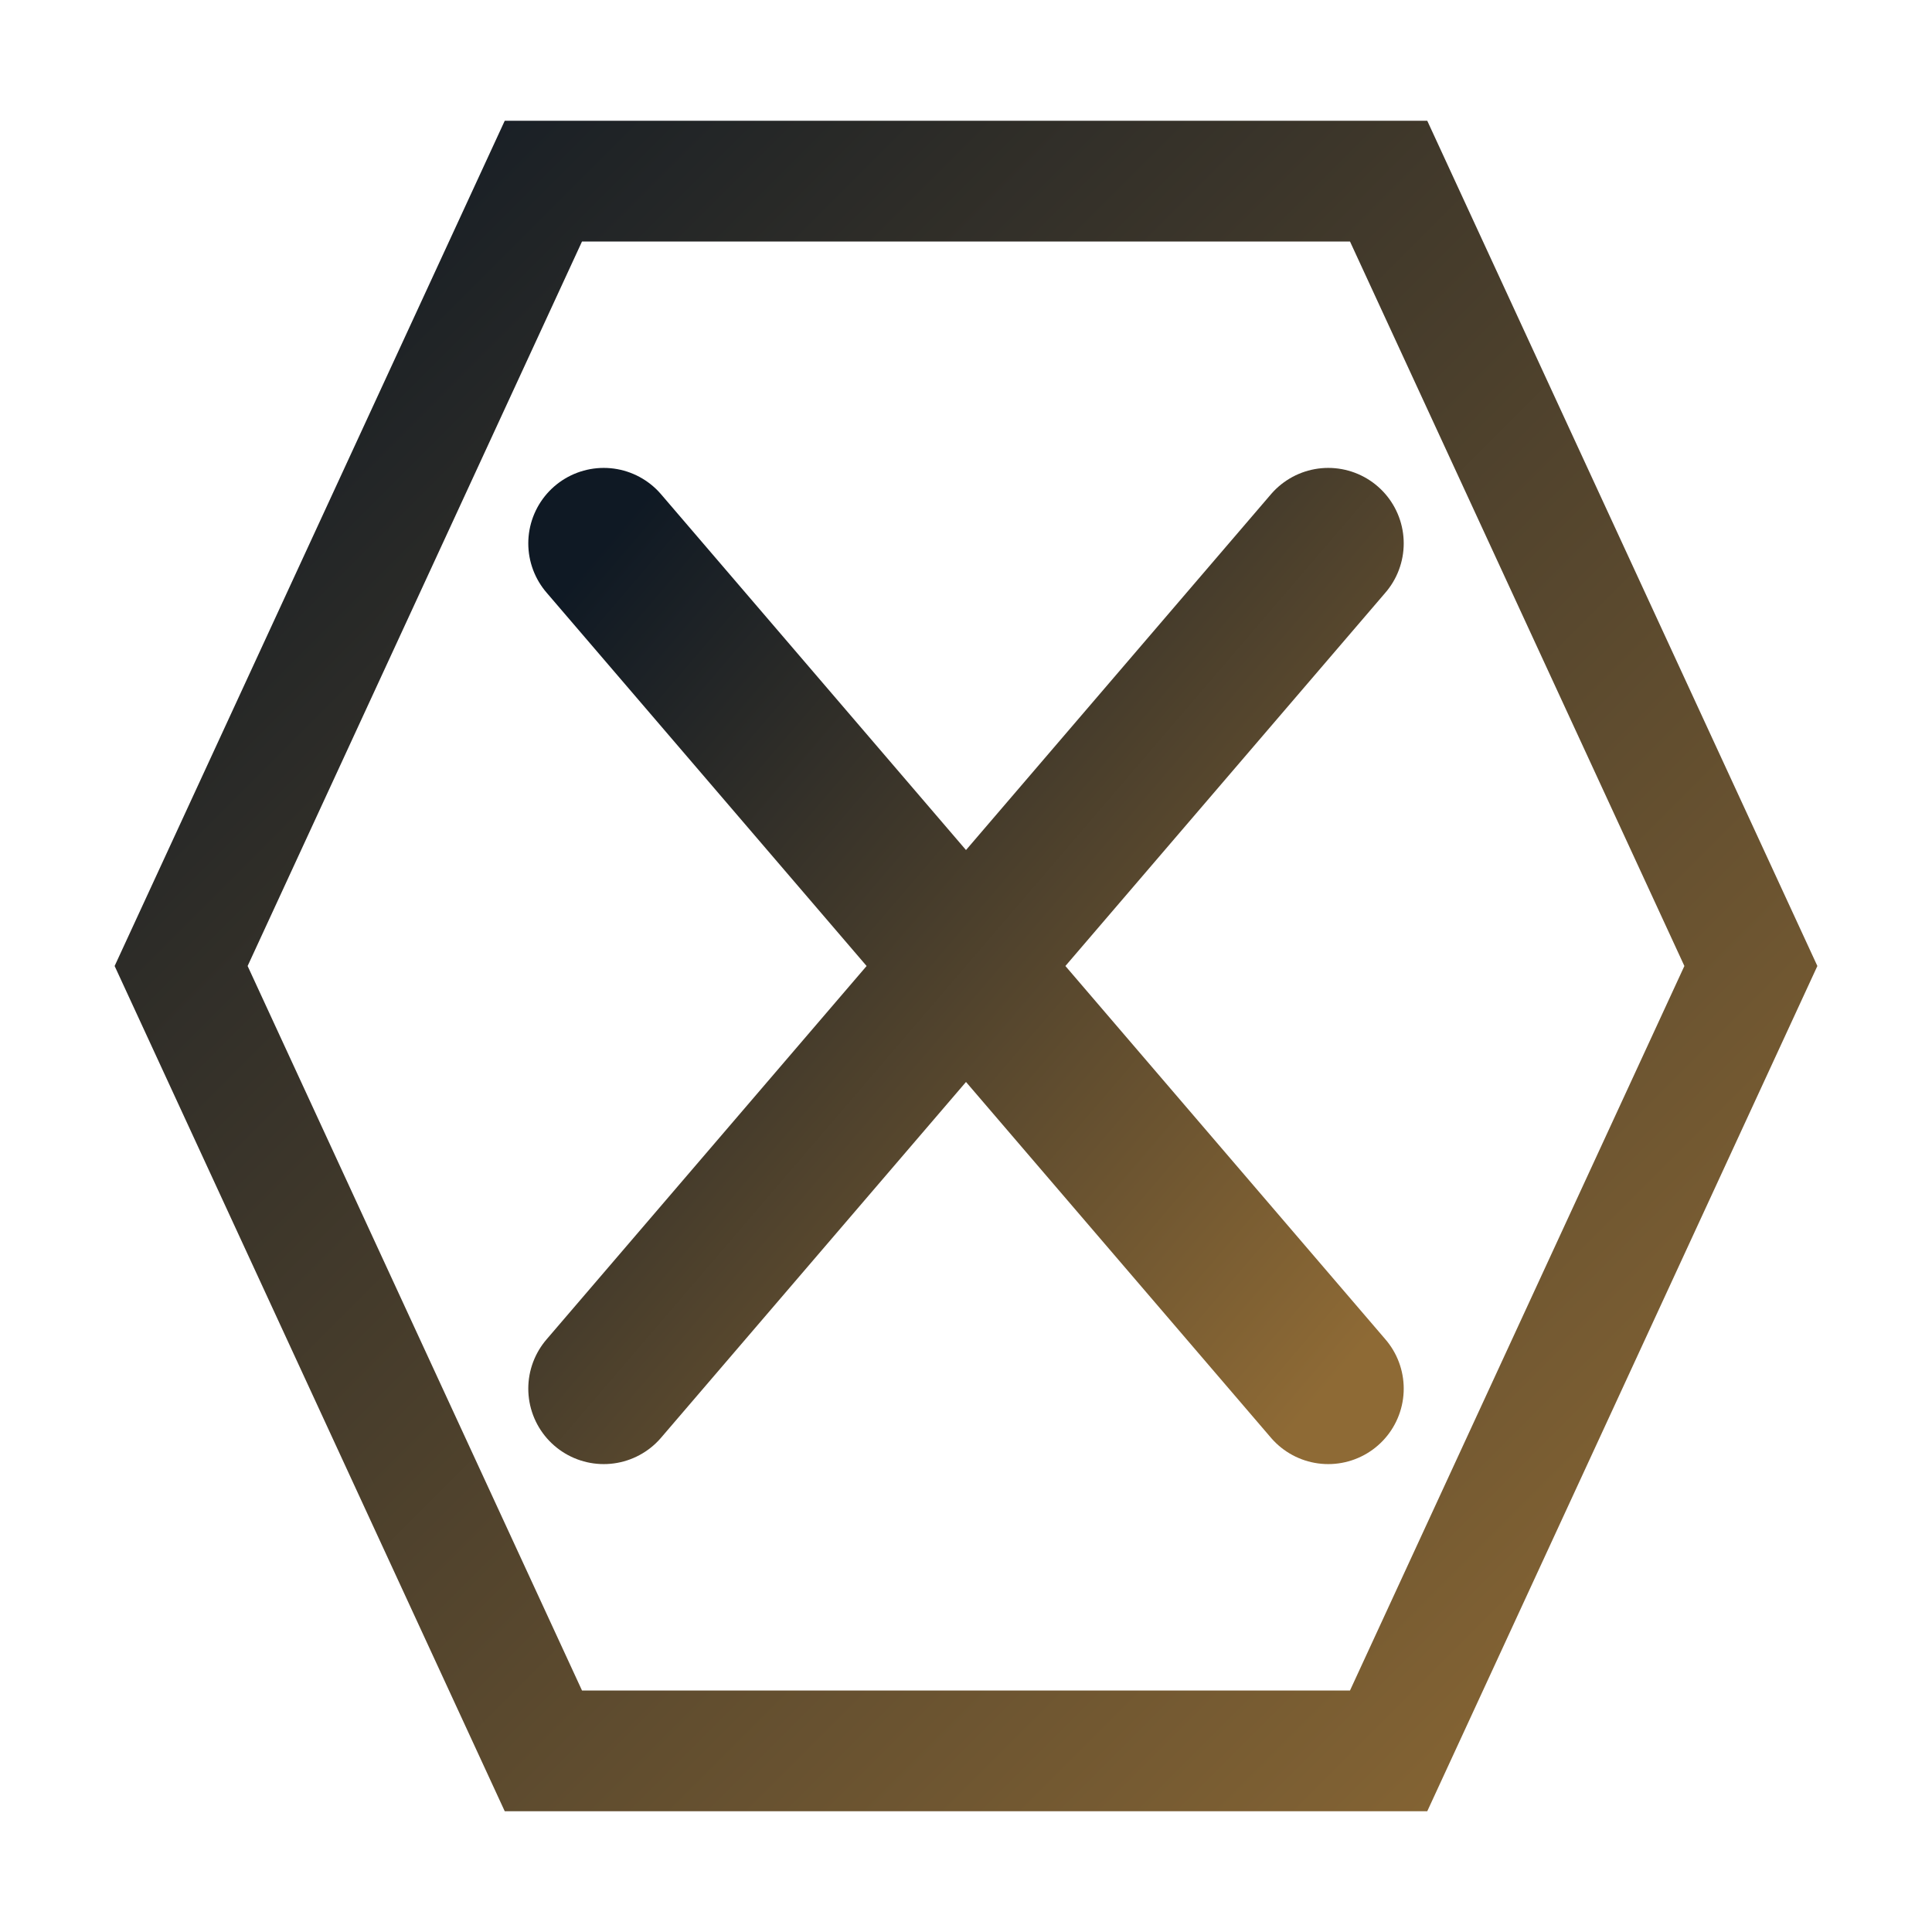
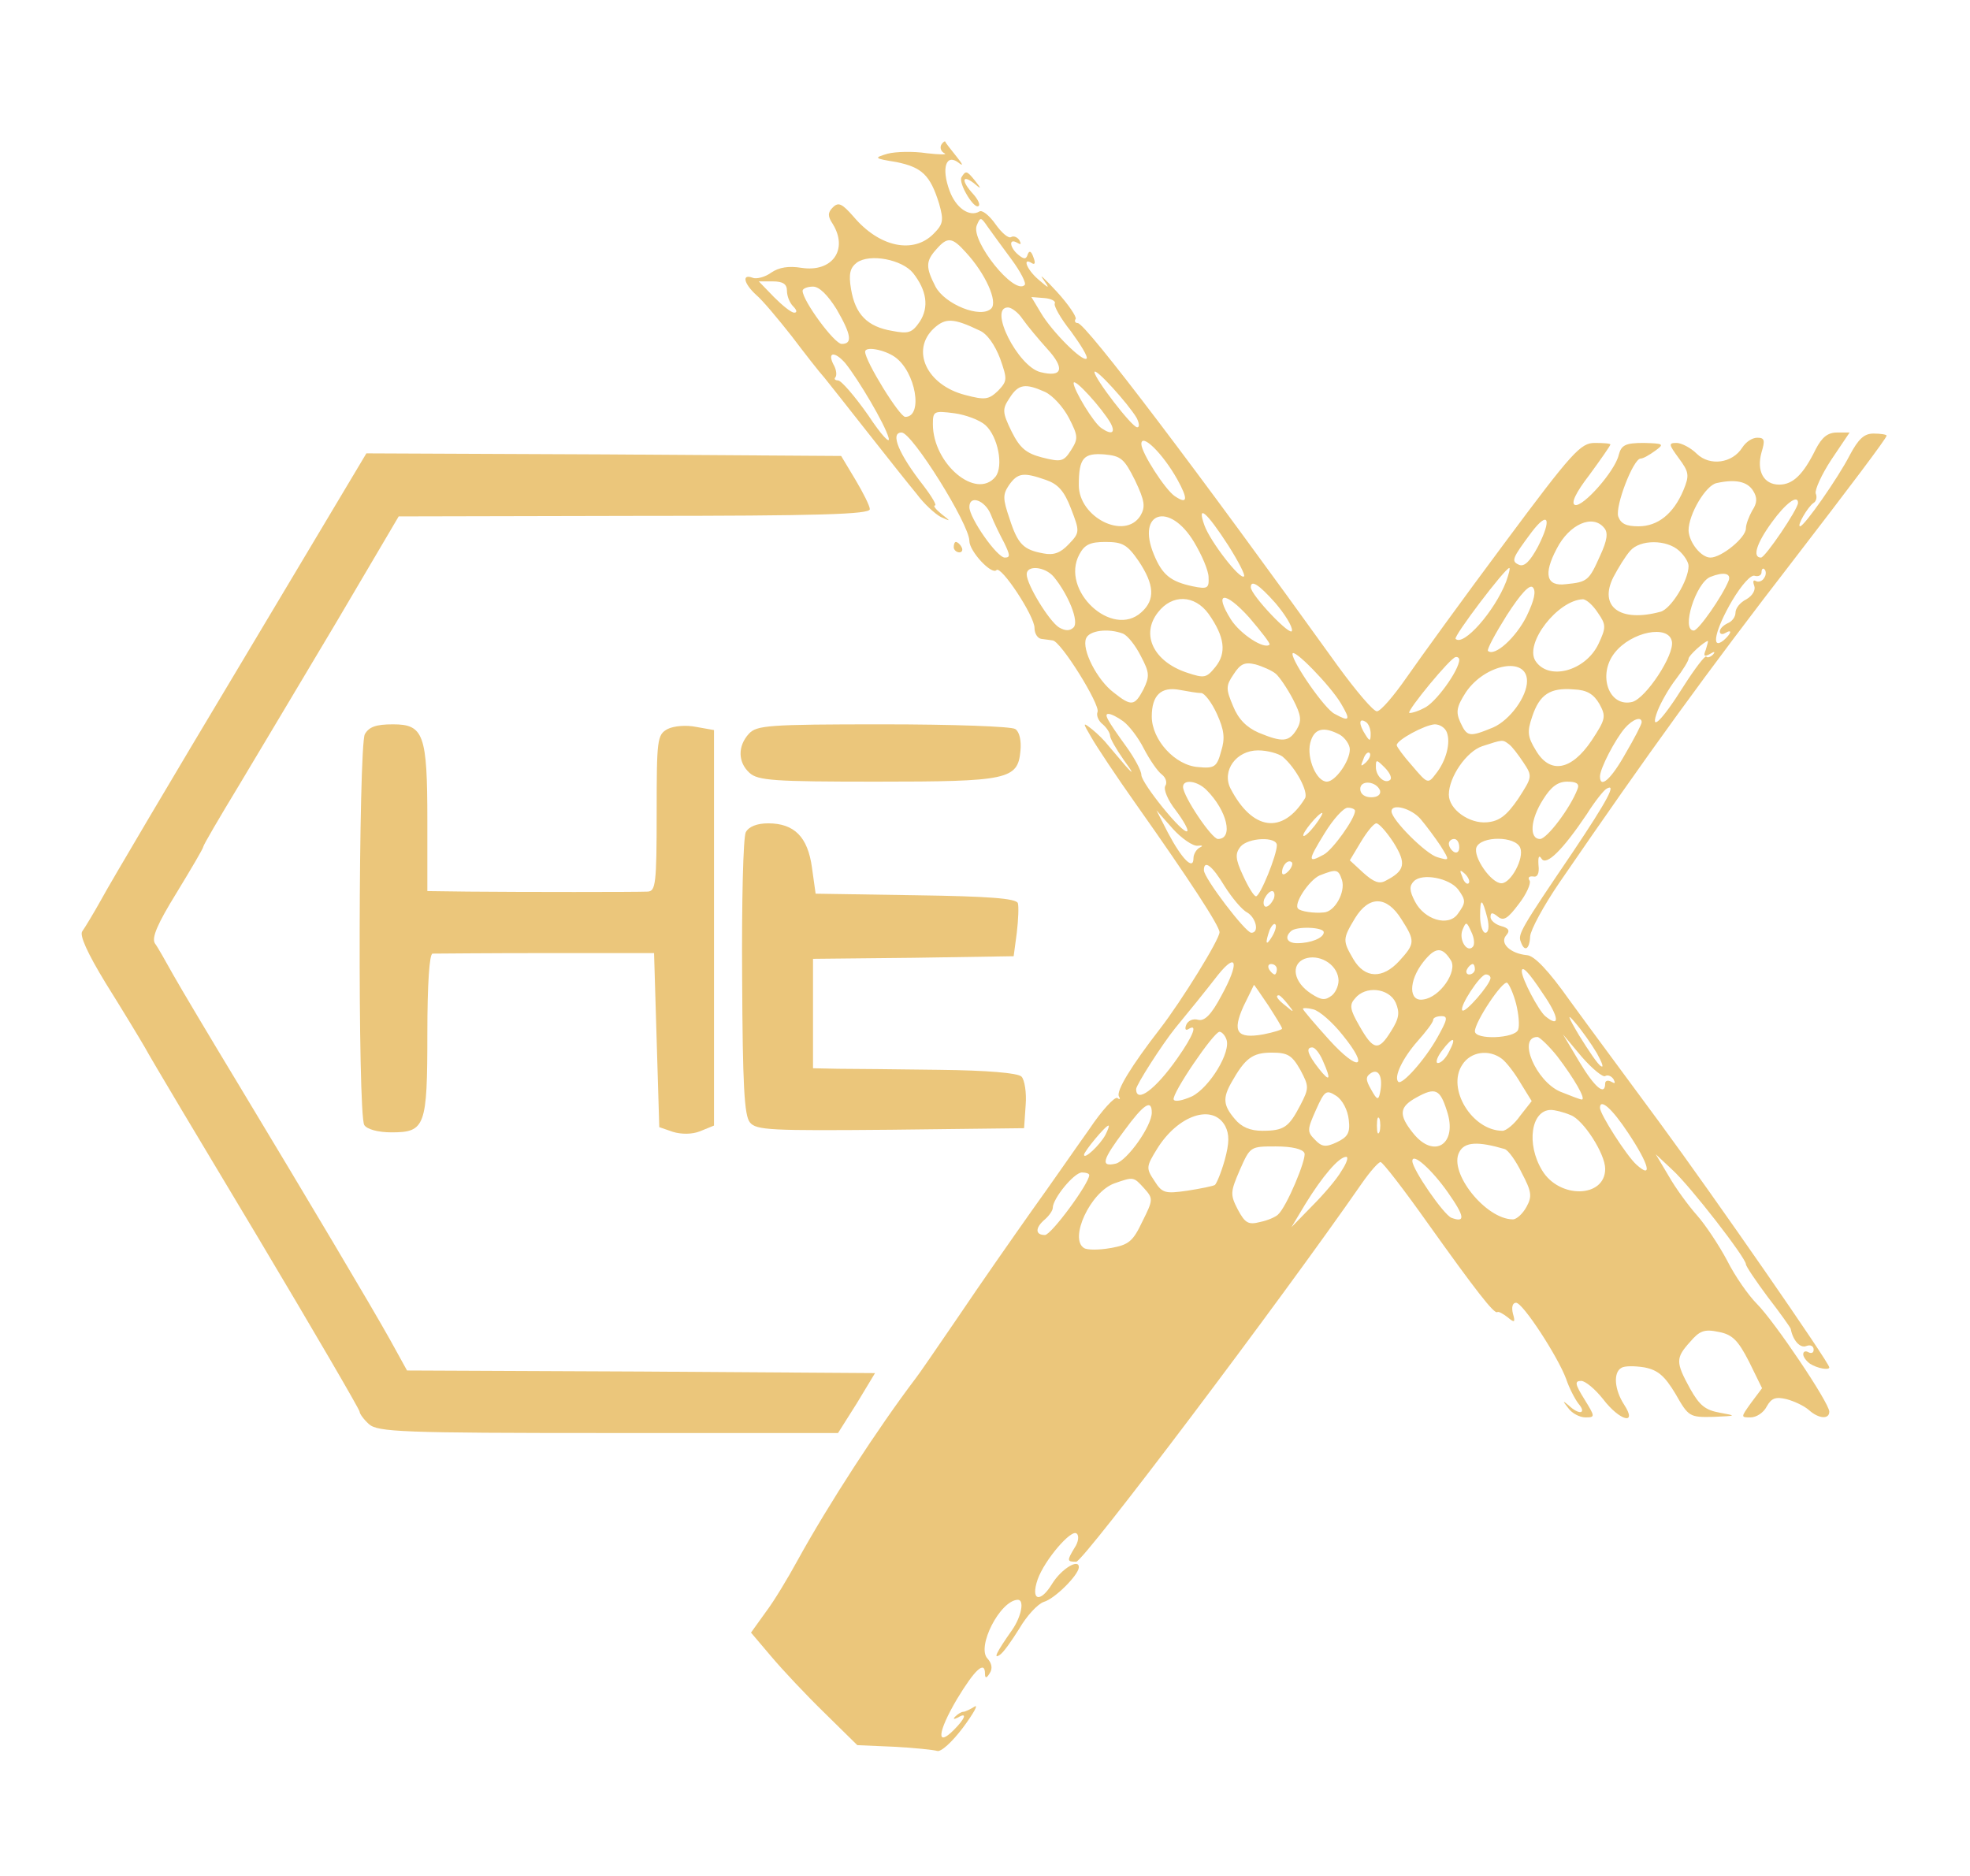
- <svg xmlns="http://www.w3.org/2000/svg" viewBox="0 0 64 64" role="img" aria-labelledby="title desc">
+ <svg xmlns="http://www.w3.org/2000/svg" viewBox="52 0 378 360" role="img" aria-labelledby="title desc">
  <defs>
-     <linearGradient id="g" x1="0" y1="0" x2="1" y2="1">
-       <stop offset="0%" stop-color="#0f1924" />
-       <stop offset="100%" stop-color="#8e6a35" />
+     <linearGradient id="brand" x1="68" y1="32" x2="414" y2="330" gradientUnits="userSpaceOnUse">
+       <stop offset="0%" stop-color="#151515" />
+       <stop offset="34%" stop-color="#4a3820" />
+       <stop offset="72%" stop-color="#9d753c" />
+       <stop offset="100%" stop-color="#ebc67b" />
    </linearGradient>
  </defs>
-   <polygon points="18,6 46,6 58,32 46,58 18,58 6,32" fill="none" stroke="url(#g)" stroke-width="4" />
-   <path d="M20 18 L44 46 M44 18 L20 46" stroke="url(#g)" stroke-width="5" stroke-linecap="round" />
+   <g transform="translate(0,359) scale(0.1,-0.1)" fill="url(#brand)" stroke="none">
+     <path d="M2326 3312 c-3 -6 0 -13 6 -16 7 -3 -8 -3 -34 0 -26 4 -60 3 -75 -1 -27 -8 -26 -9 17 -16 49 -10 65 -25 82 -80 9 -32 8 -39 -11 -58 -39 -39 -104 -25 -153 33 -22 25 -29 29 -40 18 -10 -10 -10 -17 0 -32 30 -49 -1 -93 -60 -84 -25 4 -43 1 -58 -9 -12 -9 -29 -13 -36 -10 -21 8 -17 -11 7 -33 12 -10 42 -46 68 -79 25 -33 53 -69 63 -80 9 -11 46 -58 83 -105 37 -47 79 -100 94 -118 14 -19 35 -38 46 -44 20 -9 20 -9 1 6 -11 9 -16 16 -12 16 4 0 -6 17 -22 38 -47 60 -65 102 -42 102 20 0 130 -176 130 -208 0 -20 43 -66 52 -56 9 9 73 -88 73 -111 0 -11 6 -20 13 -21 6 -1 17 -2 22 -3 16 -2 91 -123 86 -137 -3 -7 2 -18 10 -24 8 -7 14 -17 14 -22 0 -5 12 -26 26 -46 19 -26 20 -30 4 -12 -12 14 -27 32 -34 40 -6 8 -20 22 -30 30 -19 15 -19 14 -2 -15 9 -16 48 -75 87 -130 101 -143 159 -232 159 -244 0 -14 -73 -132 -114 -185 -55 -71 -85 -120 -79 -130 3 -5 2 -7 -3 -3 -5 3 -30 -24 -54 -60 -25 -35 -74 -106 -110 -156 -36 -51 -99 -141 -140 -202 -41 -60 -78 -114 -83 -120 -72 -95 -167 -241 -227 -350 -18 -33 -45 -78 -61 -99 l-28 -39 39 -46 c21 -25 67 -74 102 -108 l63 -62 70 -3 c39 -2 76 -6 83 -8 7 -3 29 17 50 45 20 27 30 45 22 40 -8 -5 -18 -10 -22 -10 -3 0 -10 -4 -15 -9 -5 -5 -3 -6 5 -2 18 11 15 -1 -8 -24 -34 -34 -31 -4 6 59 35 58 54 75 54 49 0 -9 3 -9 9 1 6 9 4 19 -4 28 -22 22 24 112 58 113 13 0 7 -32 -11 -58 -31 -44 -36 -56 -24 -48 7 4 23 27 38 51 14 24 35 47 47 51 21 6 66 51 67 66 1 18 -33 -2 -51 -31 -23 -38 -42 -33 -28 8 13 37 65 98 75 88 5 -4 3 -17 -4 -27 -15 -25 -15 -27 3 -27 14 0 392 501 548 726 16 23 32 41 36 41 4 0 45 -53 91 -118 92 -129 127 -174 133 -170 2 2 11 -3 20 -10 13 -11 15 -10 10 7 -3 12 -1 21 6 21 13 0 80 -103 96 -146 6 -18 17 -39 24 -48 16 -19 1 -22 -19 -3 -12 10 -12 9 -1 -5 7 -10 22 -18 33 -18 19 0 19 1 -2 35 -18 29 -19 35 -6 35 8 0 27 -16 42 -35 32 -42 67 -51 40 -10 -18 28 -21 61 -5 70 6 4 25 4 44 1 26 -5 39 -16 60 -51 25 -44 27 -45 73 -44 44 2 45 2 12 8 -28 5 -39 14 -57 46 -28 51 -28 59 0 90 18 21 27 25 55 19 26 -5 37 -16 58 -57 l25 -51 -21 -28 c-20 -28 -20 -28 -1 -28 11 0 25 9 31 21 9 16 17 19 38 14 15 -4 34 -13 43 -21 19 -17 39 -18 39 -3 0 17 -105 173 -139 207 -16 16 -42 53 -57 83 -16 30 -42 69 -58 87 -16 18 -41 52 -54 75 l-25 42 32 -30 c35 -32 141 -169 141 -181 0 -4 19 -32 42 -63 24 -31 43 -58 44 -61 4 -22 18 -38 30 -33 8 3 14 0 14 -7 0 -6 -4 -8 -10 -5 -5 3 -10 2 -10 -4 0 -5 6 -13 13 -18 14 -9 37 -13 37 -7 0 9 -222 329 -325 469 -61 83 -139 188 -173 235 -41 58 -68 86 -82 87 -32 3 -53 23 -40 38 8 9 5 14 -10 18 -11 3 -20 11 -20 17 0 9 3 10 14 1 11 -9 19 -4 40 24 15 19 24 40 21 45 -4 6 -1 9 7 8 8 -2 12 6 10 22 -1 16 1 20 6 12 9 -14 40 16 87 86 15 24 32 45 37 48 21 13 3 -21 -64 -121 -99 -146 -106 -158 -100 -172 7 -21 17 -15 18 10 1 13 26 59 56 103 173 252 280 400 453 624 100 130 175 229 175 234 0 2 -11 4 -25 4 -18 0 -29 -10 -46 -42 -22 -43 -87 -136 -95 -136 -7 0 15 38 26 45 5 3 7 11 4 18 -2 7 11 36 30 65 l35 52 -24 0 c-18 0 -29 -9 -41 -32 -24 -49 -44 -68 -70 -68 -30 0 -44 26 -34 62 7 23 6 28 -8 28 -10 0 -22 -8 -29 -19 -19 -30 -62 -36 -87 -12 -12 12 -30 21 -39 21 -16 0 -15 -3 4 -29 20 -27 21 -33 9 -62 -19 -45 -49 -69 -86 -69 -24 0 -34 5 -39 19 -6 20 29 111 43 111 5 0 17 7 28 15 18 13 16 14 -22 15 -35 0 -43 -4 -48 -23 -7 -31 -69 -101 -84 -96 -8 3 1 23 28 58 22 30 40 56 40 58 0 2 -13 3 -30 3 -27 0 -43 -17 -173 -192 -79 -106 -163 -222 -188 -258 -25 -36 -50 -65 -57 -65 -7 0 -40 39 -75 87 -268 373 -484 658 -499 658 -5 0 -7 4 -4 8 2 4 -14 28 -36 52 -23 25 -35 36 -27 25 14 -20 13 -20 -9 -1 -22 19 -31 43 -12 31 6 -4 7 1 3 11 -4 12 -8 14 -11 6 -3 -10 -7 -10 -18 -1 -17 14 -19 33 -2 23 7 -4 8 -3 4 5 -4 6 -11 9 -16 6 -5 -3 -18 8 -30 25 -12 17 -26 28 -31 24 -19 -11 -45 7 -57 40 -16 43 -7 72 17 54 10 -8 9 -4 -4 12 -11 14 -21 26 -21 28 -1 2 -5 -1 -8 -6z m135 -220 c17 -23 29 -46 25 -49 -20 -20 -103 84 -92 114 7 17 8 17 21 -2 8 -11 28 -39 46 -63z m-88 14 c38 -41 62 -95 49 -108 -20 -20 -89 8 -107 42 -19 37 -19 49 2 72 21 24 30 23 56 -6z m-101 -40 c26 -33 31 -65 13 -93 -15 -22 -22 -24 -53 -18 -48 8 -71 32 -79 80 -5 29 -2 41 11 51 25 18 87 6 108 -20z m-242 -34 c0 -10 5 -23 12 -30 7 -7 8 -12 2 -12 -6 0 -23 14 -39 30 l-29 30 27 0 c19 0 27 -5 27 -18z m95 -35 c29 -50 31 -67 10 -67 -14 0 -75 83 -75 102 0 4 9 8 20 8 12 0 28 -16 45 -43z m419 11 c-3 -4 11 -29 31 -54 19 -26 33 -49 30 -52 -7 -8 -67 52 -88 88 l-18 30 25 -2 c13 -1 22 -6 20 -10z m-62 -30 c9 -13 30 -38 47 -57 35 -38 30 -56 -13 -45 -43 11 -100 124 -62 124 7 0 20 -10 28 -22z m-83 -22 c15 -6 30 -28 40 -54 14 -40 14 -43 -4 -62 -18 -17 -25 -18 -63 -8 -74 19 -105 86 -60 128 22 20 37 20 87 -4z m-162 -51 c40 -28 55 -115 20 -115 -11 0 -77 107 -77 125 0 11 37 4 57 -10z m-95 -12 c25 -31 76 -117 83 -143 4 -14 -14 5 -39 43 -26 37 -52 67 -58 67 -6 0 -8 3 -5 6 3 4 2 15 -4 25 -12 24 3 25 23 2z m559 -105 c5 -10 6 -18 1 -18 -10 0 -82 94 -82 106 1 10 65 -61 81 -88z m-50 -10 c10 -19 2 -23 -17 -10 -15 9 -54 74 -54 87 1 11 55 -49 71 -77z m-126 60 c15 -7 35 -29 46 -50 18 -35 18 -40 4 -62 -14 -22 -19 -23 -55 -14 -31 8 -43 18 -59 50 -18 37 -18 43 -4 64 17 27 30 29 68 12z m-114 -64 c24 -22 35 -79 19 -99 -37 -45 -120 25 -120 101 0 25 2 26 41 21 22 -3 49 -13 60 -23z m368 -104 c21 -38 20 -49 -5 -32 -18 12 -64 83 -64 100 0 22 41 -18 69 -68z m-81 -2 c19 -40 20 -51 10 -68 -30 -47 -118 -3 -118 59 0 52 9 62 49 59 32 -3 38 -8 59 -50z m-171 1 c23 -8 35 -21 48 -55 17 -44 17 -46 -4 -68 -16 -17 -29 -22 -49 -18 -38 7 -49 17 -65 67 -13 38 -13 46 -1 64 17 24 28 25 71 10z m1357 -21 c8 -13 8 -23 -2 -38 -6 -11 -12 -26 -12 -34 0 -18 -47 -56 -68 -56 -18 0 -41 29 -42 52 0 31 33 87 54 91 36 8 59 3 70 -15z m-1463 -45 c6 -16 18 -40 26 -55 11 -23 12 -28 1 -28 -15 0 -68 76 -68 97 0 24 30 13 41 -14z m1549 22 c0 -12 -63 -105 -71 -105 -17 0 -9 27 21 68 26 36 50 54 50 37z m-1093 -82 c19 -30 33 -57 30 -59 -7 -8 -65 67 -76 98 -15 42 4 26 46 -39z m-66 7 c15 -25 28 -55 28 -68 1 -21 -2 -23 -31 -17 -42 9 -58 22 -74 61 -34 82 30 102 77 24z m660 -9 c-15 -28 -26 -39 -36 -35 -16 7 -14 12 24 63 32 42 39 25 12 -28z m127 36 c8 -9 6 -24 -8 -54 -21 -47 -24 -50 -65 -54 -38 -5 -44 19 -18 68 24 47 69 67 91 40z m-893 -64 c30 -45 32 -74 5 -98 -56 -51 -156 42 -119 111 10 19 21 24 50 24 33 0 42 -5 64 -37z m1037 20 c10 -9 18 -22 18 -29 0 -28 -34 -83 -54 -88 -78 -21 -119 10 -90 67 9 17 23 40 32 50 19 22 70 22 94 0z m-1200 -50 c28 -34 49 -86 38 -97 -7 -7 -16 -7 -28 0 -19 12 -62 82 -62 102 0 18 35 15 52 -5z m868 -9 c-22 -57 -82 -125 -97 -110 -5 4 95 136 103 136 2 0 -1 -12 -6 -26z m495 7 c-3 -6 -11 -9 -16 -6 -5 3 -6 -1 -3 -9 3 -8 -3 -19 -15 -26 -12 -6 -21 -17 -21 -26 0 -8 -7 -17 -15 -20 -8 -4 -15 -10 -15 -16 0 -5 5 -6 10 -3 15 9 12 -1 -3 -14 -25 -20 -16 21 17 77 18 30 36 50 43 47 7 -2 13 1 13 7 0 6 3 9 6 5 3 -3 3 -11 -1 -16z m-68 -5 c-12 -30 -58 -96 -67 -96 -25 0 4 92 32 103 25 10 40 7 35 -7z m-870 -43 c18 -21 33 -45 32 -53 0 -15 -79 68 -79 83 0 15 15 6 47 -30z m482 -26 c-20 -40 -61 -78 -74 -66 -2 3 14 33 36 68 27 42 44 60 50 54 7 -7 3 -25 -12 -56z m-493 -54 c-10 -10 -56 20 -74 48 -34 54 -12 56 35 4 23 -27 41 -50 39 -52z m-117 59 c31 -44 35 -75 13 -102 -17 -21 -21 -22 -54 -11 -64 21 -90 73 -56 116 27 35 70 34 97 -3z m747 2 c16 -23 16 -28 1 -60 -25 -52 -96 -71 -121 -32 -21 34 43 116 91 118 7 0 20 -12 29 -26z m-911 -40 c9 -4 24 -23 34 -43 17 -32 17 -39 5 -64 -17 -32 -23 -33 -57 -6 -32 24 -62 83 -53 104 6 15 42 20 71 9z m1053 -15 c5 -26 -50 -109 -76 -116 -45 -11 -67 52 -34 94 32 41 104 55 110 22z m65 -16 c-5 -12 -3 -14 8 -8 8 5 11 5 6 -1 -5 -5 -11 -7 -13 -4 -2 3 -22 -23 -43 -56 -44 -70 -67 -91 -50 -47 6 15 21 42 35 60 13 17 24 35 24 39 0 6 30 33 37 34 1 0 -1 -7 -4 -17z m-700 -103 c19 -32 17 -36 -12 -20 -19 9 -81 99 -81 115 0 14 73 -61 93 -95z m227 84 c0 -20 -46 -84 -68 -93 -13 -7 -26 -10 -28 -9 -4 5 80 107 89 107 4 1 7 -2 7 -5z m-352 -27 c7 -6 22 -28 33 -49 16 -31 17 -41 7 -58 -15 -24 -27 -25 -73 -6 -23 10 -39 26 -49 51 -14 33 -14 39 1 61 13 20 21 24 42 19 14 -4 32 -12 39 -18z m482 -14 c0 -30 -33 -75 -65 -89 -46 -19 -50 -18 -63 10 -9 20 -7 30 11 58 37 54 117 69 117 21z m-625 -23 c6 0 20 -18 30 -40 14 -31 16 -47 8 -72 -8 -30 -13 -33 -44 -30 -44 3 -89 52 -89 97 0 41 18 58 54 51 16 -3 34 -6 41 -6z m764 -21 c13 -24 12 -29 -15 -70 -39 -58 -80 -65 -107 -19 -16 26 -17 36 -7 65 14 42 34 56 80 52 25 -1 38 -9 49 -28z m-914 -33 c11 -8 29 -31 40 -53 11 -21 26 -43 34 -49 8 -6 11 -16 7 -22 -4 -7 5 -28 20 -47 15 -20 25 -38 22 -40 -7 -8 -88 92 -88 108 0 8 -13 32 -28 53 -39 54 -44 64 -35 64 5 0 17 -6 28 -14z m475 -24 c0 -15 -2 -15 -10 -2 -13 20 -13 33 0 25 6 -3 10 -14 10 -23z m520 22 c0 -4 -14 -31 -31 -60 -28 -50 -49 -68 -49 -44 0 15 29 71 48 93 15 17 32 23 32 11z m-374 -19 c8 -20 -1 -55 -21 -80 -15 -20 -16 -19 -45 15 -17 19 -30 37 -30 40 0 10 54 39 73 40 10 0 20 -7 23 -15z m-205 -5 c10 -6 19 -19 19 -28 0 -23 -28 -62 -44 -62 -20 0 -39 45 -32 74 7 28 25 33 57 16z m324 -18 c6 -4 18 -20 28 -35 18 -27 17 -28 -10 -70 -22 -32 -36 -43 -60 -45 -34 -3 -73 25 -73 53 0 34 34 83 64 93 40 13 39 13 51 4z m-434 -24 c26 -22 50 -68 43 -80 -43 -70 -101 -62 -143 19 -17 34 11 73 53 73 18 0 39 -6 47 -12z m160 -11 c-10 -9 -11 -8 -5 6 3 10 9 15 12 12 3 -3 0 -11 -7 -18z m47 -33 c-10 -10 -28 6 -28 24 0 15 1 15 17 -1 9 -9 14 -19 11 -23z m-353 -20 c40 -40 52 -94 22 -94 -12 0 -67 82 -67 100 0 15 27 12 45 -6z m333 -1 c2 -8 -5 -13 -17 -13 -12 0 -21 6 -21 16 0 18 31 15 38 -3z m379 3 c-14 -37 -59 -96 -72 -96 -21 0 -19 37 6 76 15 24 28 34 46 34 18 0 24 -4 20 -14z m-427 -42 c0 -15 -43 -75 -60 -84 -31 -17 -31 -12 1 40 17 28 37 50 45 50 8 0 14 -3 14 -6z m126 -16 c11 -13 28 -36 38 -51 18 -29 18 -29 -6 -22 -22 6 -88 72 -88 88 0 16 38 6 56 -15z m-428 -51 c9 1 11 0 5 -3 -7 -3 -13 -13 -13 -21 0 -24 -22 -2 -49 49 l-22 43 31 -35 c17 -19 39 -34 48 -33z m225 39 c-10 -13 -20 -22 -22 -20 -4 4 29 44 36 44 2 0 -4 -11 -14 -24z m151 -33 c25 -40 22 -54 -15 -73 -12 -7 -23 -3 -43 15 l-26 24 21 35 c12 20 25 36 30 36 5 0 20 -17 33 -37z m-224 -5 c0 -19 -32 -98 -40 -98 -4 0 -15 18 -25 40 -15 32 -15 42 -5 55 15 18 70 20 70 3z m350 -4 c0 -8 -4 -12 -10 -9 -5 3 -10 10 -10 16 0 5 5 9 10 9 6 0 10 -7 10 -16z m117 -1 c8 -20 -18 -68 -36 -68 -20 0 -55 51 -48 69 9 22 75 22 84 -1z m-445 -45 c-7 -7 -12 -8 -12 -2 0 14 12 26 19 19 2 -3 -1 -11 -7 -17z m-122 -29 c14 -22 33 -45 43 -50 17 -10 24 -39 8 -39 -11 0 -91 105 -91 120 0 21 16 9 40 -31z m225 12 c7 -23 -14 -61 -35 -62 -19 -2 -44 2 -49 7 -10 9 21 55 41 64 33 13 36 12 43 -9z m243 -6 c-3 -3 -9 2 -12 12 -6 14 -5 15 5 6 7 -7 10 -15 7 -18z m-20 -12 c15 -21 15 -25 -1 -47 -18 -25 -64 -11 -82 24 -11 21 -11 30 -2 39 16 16 68 6 85 -16z m-354 -18 c-4 -8 -10 -15 -15 -15 -4 0 -6 7 -3 15 4 8 10 15 15 15 4 0 6 -7 3 -15z m245 -39 c27 -42 26 -47 -4 -80 -32 -35 -66 -34 -88 3 -21 36 -21 39 3 79 27 44 61 43 89 -2z m165 2 c4 -17 2 -28 -4 -28 -5 0 -10 14 -10 32 0 36 4 35 14 -4z m-413 -35 c-12 -20 -14 -14 -5 12 4 9 9 14 11 11 3 -2 0 -13 -6 -23z m385 -20 c-11 -12 -27 13 -20 32 7 17 8 17 17 -3 6 -12 7 -25 3 -29z m-286 28 c0 -11 -25 -21 -51 -21 -19 0 -25 11 -12 23 10 10 63 8 63 -2z m244 -54 c13 -21 -21 -71 -53 -75 -28 -5 -29 35 0 72 23 29 36 30 53 3z m-216 -34 c2 -11 -4 -26 -12 -33 -13 -10 -20 -10 -40 3 -34 22 -40 56 -13 67 27 10 61 -9 65 -37z m-224 -33 c-20 -38 -33 -50 -45 -47 -10 3 -20 -2 -23 -10 -3 -8 -1 -11 4 -8 19 12 10 -12 -21 -56 -42 -60 -79 -87 -79 -59 0 8 50 86 75 117 24 29 58 71 82 102 37 46 41 23 7 -39z m106 50 c0 -5 -2 -10 -4 -10 -3 0 -8 5 -11 10 -3 6 -1 10 4 10 6 0 11 -4 11 -10z m380 0 c0 -5 -5 -10 -11 -10 -5 0 -7 5 -4 10 3 6 8 10 11 10 2 0 4 -4 4 -10z m130 -46 c32 -46 34 -68 5 -44 -13 11 -45 72 -45 86 0 12 13 -1 40 -42z m-100 29 c-1 -13 -49 -68 -54 -62 -7 6 34 69 45 69 5 0 9 -3 9 -7z m49 -49 c5 -20 7 -42 4 -50 -6 -17 -83 -20 -83 -3 0 18 53 98 62 93 4 -3 12 -21 17 -40z m-475 -4 c14 -22 26 -41 26 -44 0 -2 -16 -7 -36 -11 -51 -9 -60 5 -38 54 11 22 20 41 20 41 1 0 13 -18 28 -40z m244 6 c8 -19 7 -30 -9 -55 -24 -39 -34 -37 -61 11 -18 31 -19 40 -8 52 20 25 65 20 78 -8z m-207 -3 c13 -16 12 -17 -3 -4 -17 13 -22 21 -14 21 2 0 10 -8 17 -17z m105 -59 c53 -65 31 -72 -26 -9 -28 31 -50 57 -50 59 0 2 9 2 20 -1 12 -3 37 -25 56 -49z m488 -35 c10 -18 14 -29 8 -25 -6 3 -24 30 -42 59 -22 37 -24 44 -8 25 13 -15 32 -42 42 -59z m-306 30 c-24 -43 -68 -92 -75 -85 -9 9 8 45 37 78 16 18 30 36 30 41 0 4 7 7 16 7 13 0 11 -7 -8 -41z m-405 -3 c10 -24 -32 -93 -66 -110 -18 -8 -33 -11 -35 -6 -4 11 77 130 88 130 4 0 10 -6 13 -14z m427 -25 c-6 -12 -15 -21 -21 -21 -5 0 -2 11 8 24 21 28 29 27 13 -3z m208 -8 c32 -42 56 -83 47 -83 -3 0 -21 7 -41 15 -47 20 -83 105 -44 105 4 0 22 -17 38 -37z m92 -38 c5 3 12 0 16 -6 4 -8 3 -9 -4 -5 -7 4 -12 2 -12 -3 0 -25 -20 -8 -50 42 l-31 52 36 -43 c20 -23 41 -40 45 -37z m-542 30 c17 -38 14 -43 -8 -15 -21 27 -25 40 -12 40 5 0 14 -11 20 -25z m-43 -18 c17 -32 17 -35 0 -68 -22 -42 -31 -49 -73 -49 -23 0 -40 7 -53 23 -22 26 -23 40 -6 70 26 46 40 57 77 57 31 0 39 -5 55 -33z m387 21 c9 -7 25 -28 36 -47 l21 -34 -22 -28 c-11 -16 -27 -29 -34 -29 -58 0 -108 81 -77 127 16 25 51 30 76 11z m-234 -65 c-3 -15 -6 -14 -17 6 -11 19 -11 25 0 32 15 9 23 -9 17 -38z m-60 -52 c3 -25 -2 -33 -23 -43 -21 -10 -29 -9 -42 5 -15 15 -15 19 2 57 17 38 20 39 39 27 12 -8 22 -27 24 -46z m188 18 c22 -64 -24 -95 -65 -43 -28 35 -26 50 7 68 36 20 45 16 58 -25z m-566 -4 c0 -26 -47 -92 -69 -98 -30 -7 -26 7 16 63 38 52 53 61 53 35z m914 -39 c40 -60 48 -90 16 -61 -19 17 -70 97 -70 109 0 19 23 -1 54 -48z m-110 34 c24 -9 66 -74 66 -103 0 -56 -88 -58 -121 -3 -31 51 -21 116 17 116 7 0 24 -4 38 -10z m-663 -21 c8 -16 8 -32 -1 -65 -7 -25 -16 -46 -19 -48 -3 -2 -27 -7 -53 -11 -42 -6 -48 -5 -63 19 -16 24 -16 27 5 61 40 65 107 88 131 44z m296 -11 c-3 -7 -5 -2 -5 12 0 14 2 19 5 13 2 -7 2 -19 0 -25z m-526 -6 c-11 -20 -41 -48 -41 -38 0 6 41 56 47 56 2 0 -1 -8 -6 -18z m766 -27 c7 -2 22 -23 33 -46 19 -36 20 -45 9 -65 -7 -13 -19 -24 -26 -24 -52 0 -124 90 -103 129 10 20 36 21 87 6z m-384 -8 c4 -11 -34 -103 -51 -118 -4 -4 -19 -11 -34 -14 -23 -6 -29 -2 -43 24 -15 29 -14 34 4 76 20 45 20 45 69 45 31 0 52 -5 55 -13z m71 -34 c-9 -16 -35 -46 -57 -68 l-39 -40 27 45 c32 52 64 90 78 90 5 0 1 -12 -9 -27z m204 -41 c33 -47 34 -59 7 -49 -15 6 -75 93 -75 109 0 17 37 -16 68 -60z m-688 33 c0 -16 -73 -115 -85 -115 -19 0 -19 14 0 30 8 7 15 17 15 22 0 18 41 68 56 68 8 0 14 -2 14 -5z m105 -25 c18 -20 18 -22 -3 -64 -18 -38 -26 -45 -61 -51 -22 -4 -45 -4 -51 0 -29 18 12 107 58 124 37 13 37 13 57 -9z" />
+     <path d="M2365 3250 c-7 -11 25 -64 33 -55 3 3 -2 13 -11 23 -22 24 -22 38 1 21 15 -13 16 -12 3 4 -16 20 -18 20 -26 7z" />
+     <path d="M983 2318 c-133 -222 -253 -425 -268 -453 -15 -27 -32 -55 -37 -62 -6 -7 9 -41 45 -100 30 -48 64 -104 75 -123 10 -19 108 -183 216 -363 108 -181 196 -332 196 -336 0 -4 8 -15 18 -24 17 -15 63 -17 459 -17 l441 0 36 57 35 58 -449 3 -449 2 -32 58 c-38 68 -154 263 -292 492 -55 91 -111 185 -125 210 -14 25 -29 52 -35 60 -6 11 5 37 42 97 28 46 51 85 51 88 0 3 31 56 68 117 37 62 122 204 188 315 l119 202 453 1 c355 0 452 3 451 13 0 6 -13 32 -28 57 l-27 45 -455 3 -456 2 -240 -402z" />
+     <path d="M2350 2540 c0 -5 5 -10 11 -10 5 0 7 5 4 10 -3 6 -8 10 -11 10 -2 0 -4 -4 -4 -10z" />
+     <path d="M1220 2181 c-12 -24 -14 -730 -1 -750 5 -8 26 -14 52 -14 65 0 69 11 69 190 0 95 4 153 10 153 6 0 103 1 218 1 l207 0 5 -167 5 -167 26 -9 c16 -5 37 -5 52 1 l27 11 0 379 0 380 -34 6 c-19 4 -43 2 -55 -4 -20 -11 -21 -19 -21 -161 0 -136 -2 -150 -17 -151 -22 -1 -240 -1 -345 0 l-78 1 0 135 c0 166 -7 185 -66 185 -33 0 -46 -5 -54 -19z" />
+     <path d="M1957 2182 c-22 -24 -21 -55 1 -75 16 -15 48 -17 243 -17 253 0 272 4 277 59 2 20 -2 37 -10 42 -7 5 -121 9 -254 9 -221 0 -242 -2 -257 -18z" />
+     <path d="M1951 1993 c-5 -10 -8 -134 -7 -279 1 -206 4 -265 15 -278 12 -15 41 -16 270 -14 l256 3 3 44 c2 24 -2 49 -8 55 -7 7 -66 12 -158 13 -81 1 -168 2 -194 2 l-48 1 0 105 0 105 193 2 192 3 6 45 c3 25 4 51 2 57 -4 9 -56 13 -196 15 l-192 3 -7 50 c-8 59 -34 85 -84 85 -21 0 -37 -6 -43 -17z" />
+   </g>
</svg>
